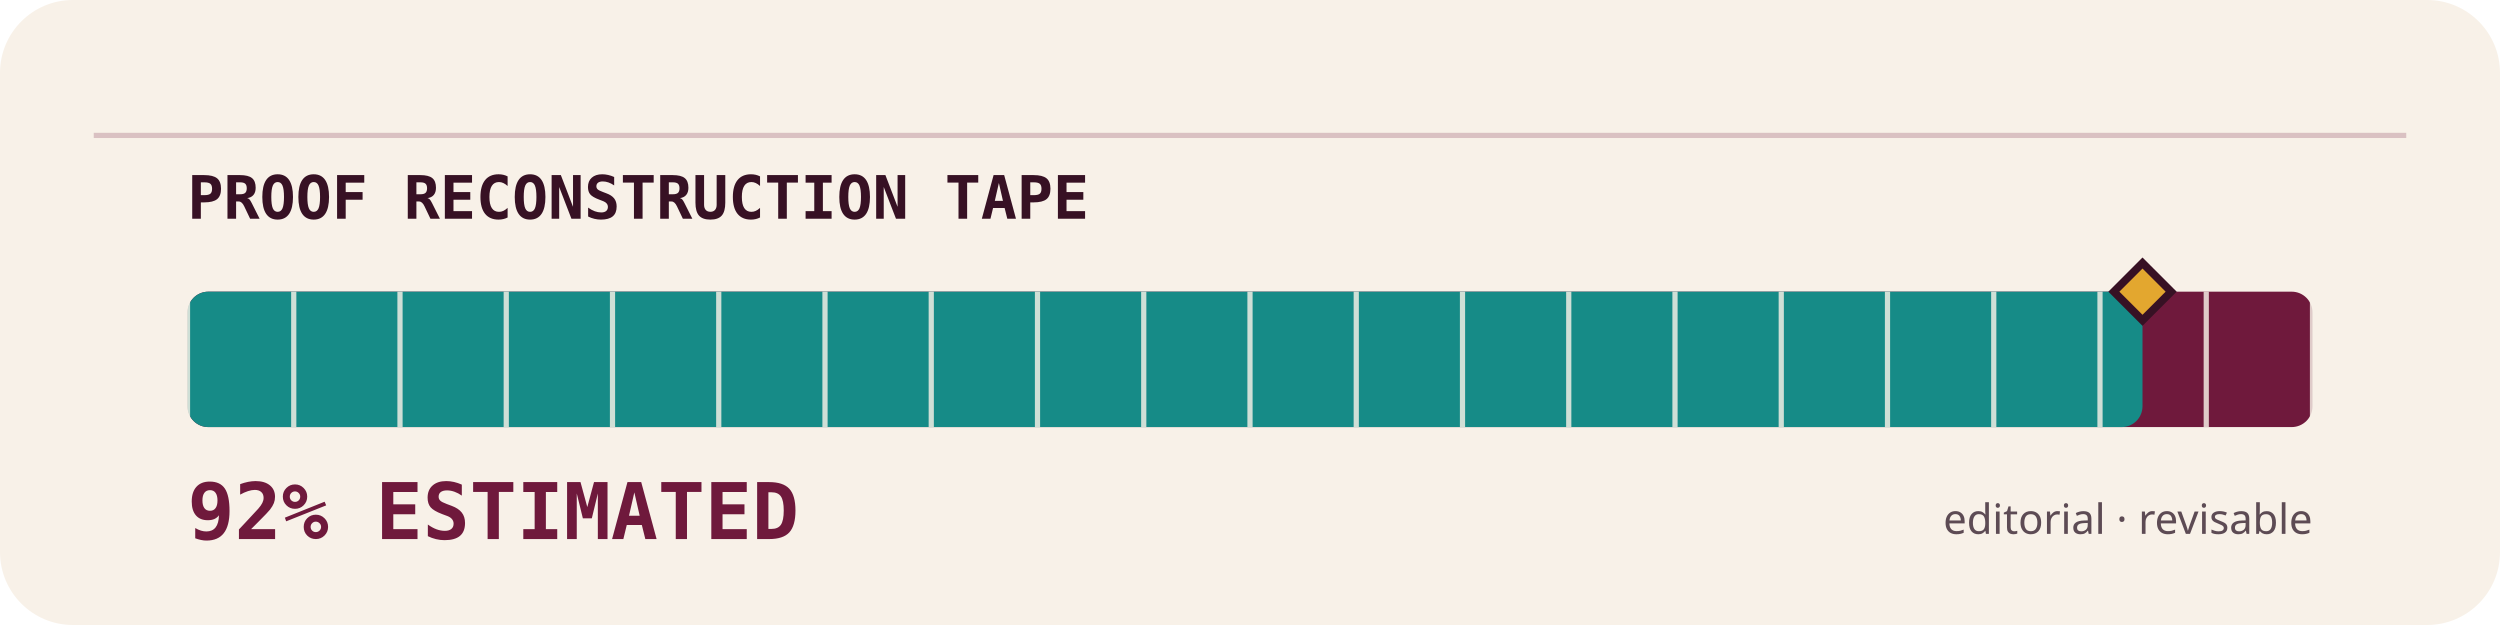
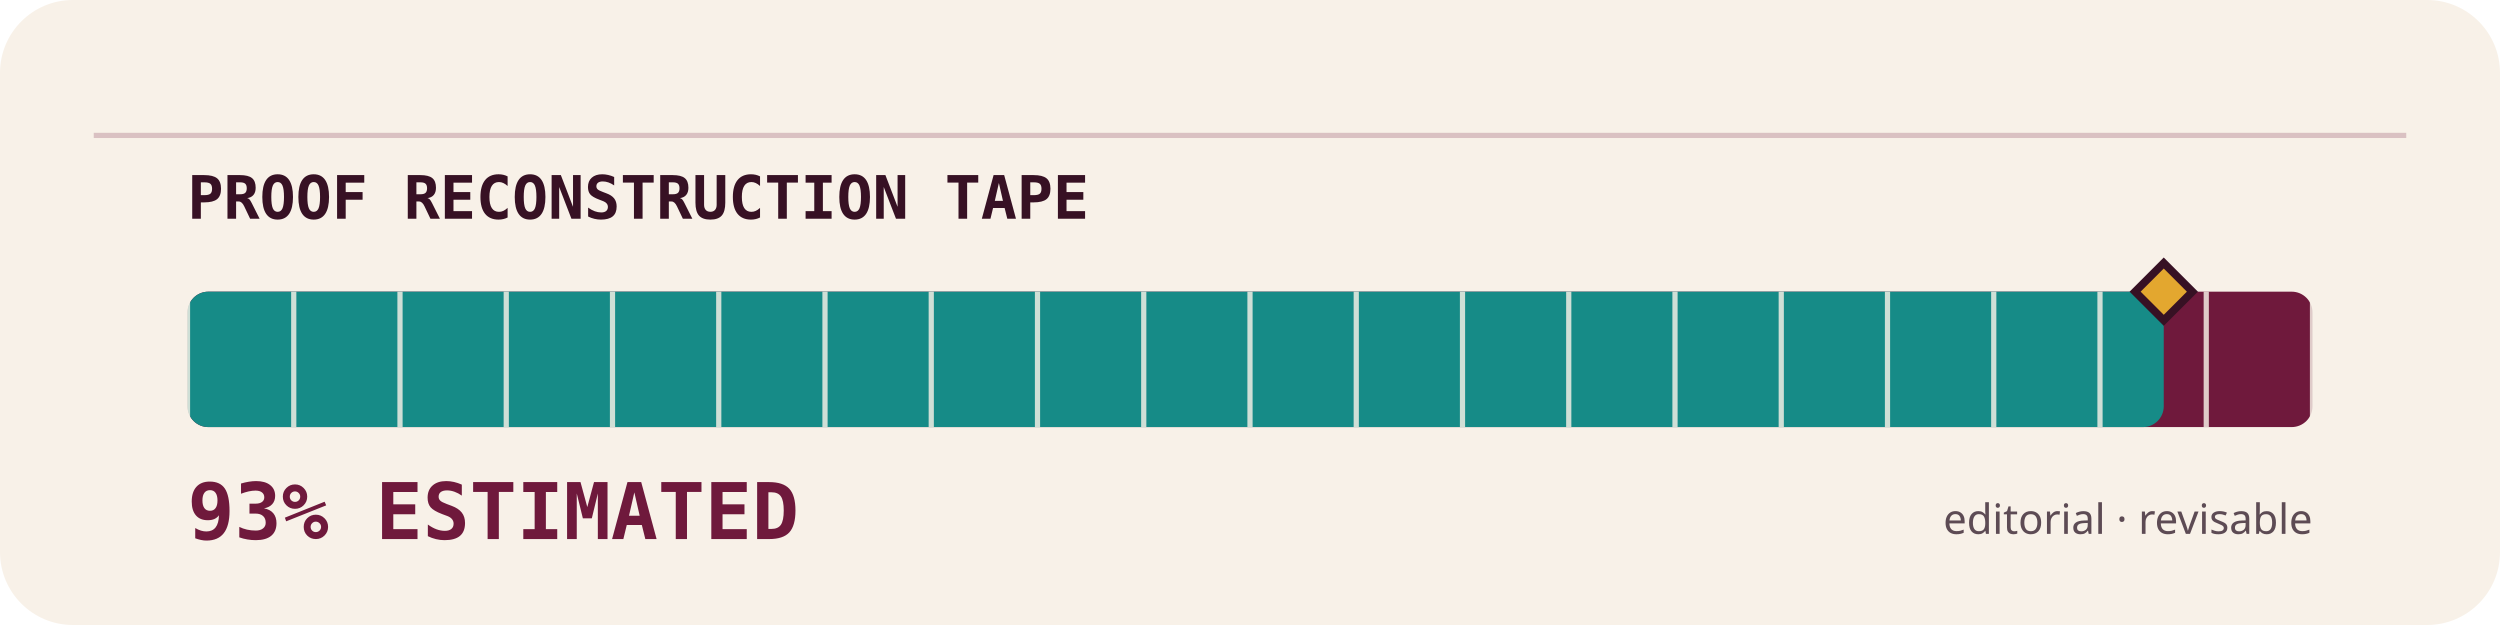
<svg xmlns="http://www.w3.org/2000/svg" viewBox="0 0 960 240" width="960" height="240" role="img" aria-labelledby="proof-progress-title proof-progress-desc">
  <rect width="960" height="240" rx="28" fill="#f8f1e8" />
  <path d="M36 52h888" stroke="#6f193c" stroke-width="2" opacity="0.22" />
  <text x="72" y="84" fill="#371124" font-family="ui-monospace, SFMono-Regular, Menlo, Consolas, monospace" font-size="23" font-weight="700">PROOF RECONSTRUCTION TAPE</text>
  <rect x="72" y="112" width="816" height="52" rx="8" fill="#6f193c" />
-   <rect x="72" y="112" width="750.72" height="52" rx="8" fill="#168b87" />
+   <rect x="72" y="112" width="758.88" height="52" rx="8" fill="#168b87" />
  <path d="M72 112v52" stroke="#f8f1e8" stroke-width="2" opacity="0.82" />
  <path d="M112.8 112v52" stroke="#f8f1e8" stroke-width="2" opacity="0.82" />
  <path d="M153.6 112v52" stroke="#f8f1e8" stroke-width="2" opacity="0.82" />
  <path d="M194.4 112v52" stroke="#f8f1e8" stroke-width="2" opacity="0.82" />
  <path d="M235.2 112v52" stroke="#f8f1e8" stroke-width="2" opacity="0.82" />
  <path d="M276 112v52" stroke="#f8f1e8" stroke-width="2" opacity="0.82" />
  <path d="M316.8 112v52" stroke="#f8f1e8" stroke-width="2" opacity="0.82" />
  <path d="M357.6 112v52" stroke="#f8f1e8" stroke-width="2" opacity="0.82" />
  <path d="M398.4 112v52" stroke="#f8f1e8" stroke-width="2" opacity="0.82" />
  <path d="M439.2 112v52" stroke="#f8f1e8" stroke-width="2" opacity="0.82" />
  <path d="M480 112v52" stroke="#f8f1e8" stroke-width="2" opacity="0.82" />
  <path d="M520.8 112v52" stroke="#f8f1e8" stroke-width="2" opacity="0.82" />
  <path d="M561.6 112v52" stroke="#f8f1e8" stroke-width="2" opacity="0.82" />
  <path d="M602.4 112v52" stroke="#f8f1e8" stroke-width="2" opacity="0.82" />
  <path d="M643.2 112v52" stroke="#f8f1e8" stroke-width="2" opacity="0.82" />
  <path d="M684 112v52" stroke="#f8f1e8" stroke-width="2" opacity="0.82" />
  <path d="M724.8 112v52" stroke="#f8f1e8" stroke-width="2" opacity="0.82" />
  <path d="M765.6 112v52" stroke="#f8f1e8" stroke-width="2" opacity="0.82" />
  <path d="M806.4 112v52" stroke="#f8f1e8" stroke-width="2" opacity="0.82" />
  <path d="M847.2 112v52" stroke="#f8f1e8" stroke-width="2" opacity="0.82" />
  <path d="M888 112v52" stroke="#f8f1e8" stroke-width="2" opacity="0.82" />
-   <path d="M822.72 101l11 11-11 11-11-11z" fill="#e3a72f" stroke="#371124" stroke-width="3" />
-   <text x="72" y="207" fill="#6f193c" font-family="ui-monospace, SFMono-Regular, Menlo, Consolas, monospace" font-size="30" font-weight="800">92% ESTIMATED</text>
+   <path d="M830.88 101l11 11-11 11-11-11z" fill="#e3a72f" stroke="#371124" stroke-width="3" />
+   <text x="72" y="207" fill="#6f193c" font-family="ui-monospace, SFMono-Regular, Menlo, Consolas, monospace" font-size="30" font-weight="800">93% ESTIMATED</text>
  <text x="888" y="205" text-anchor="end" fill="#5d4b54" font-family="system-ui, sans-serif" font-size="16">editorial · revisable</text>
</svg>
